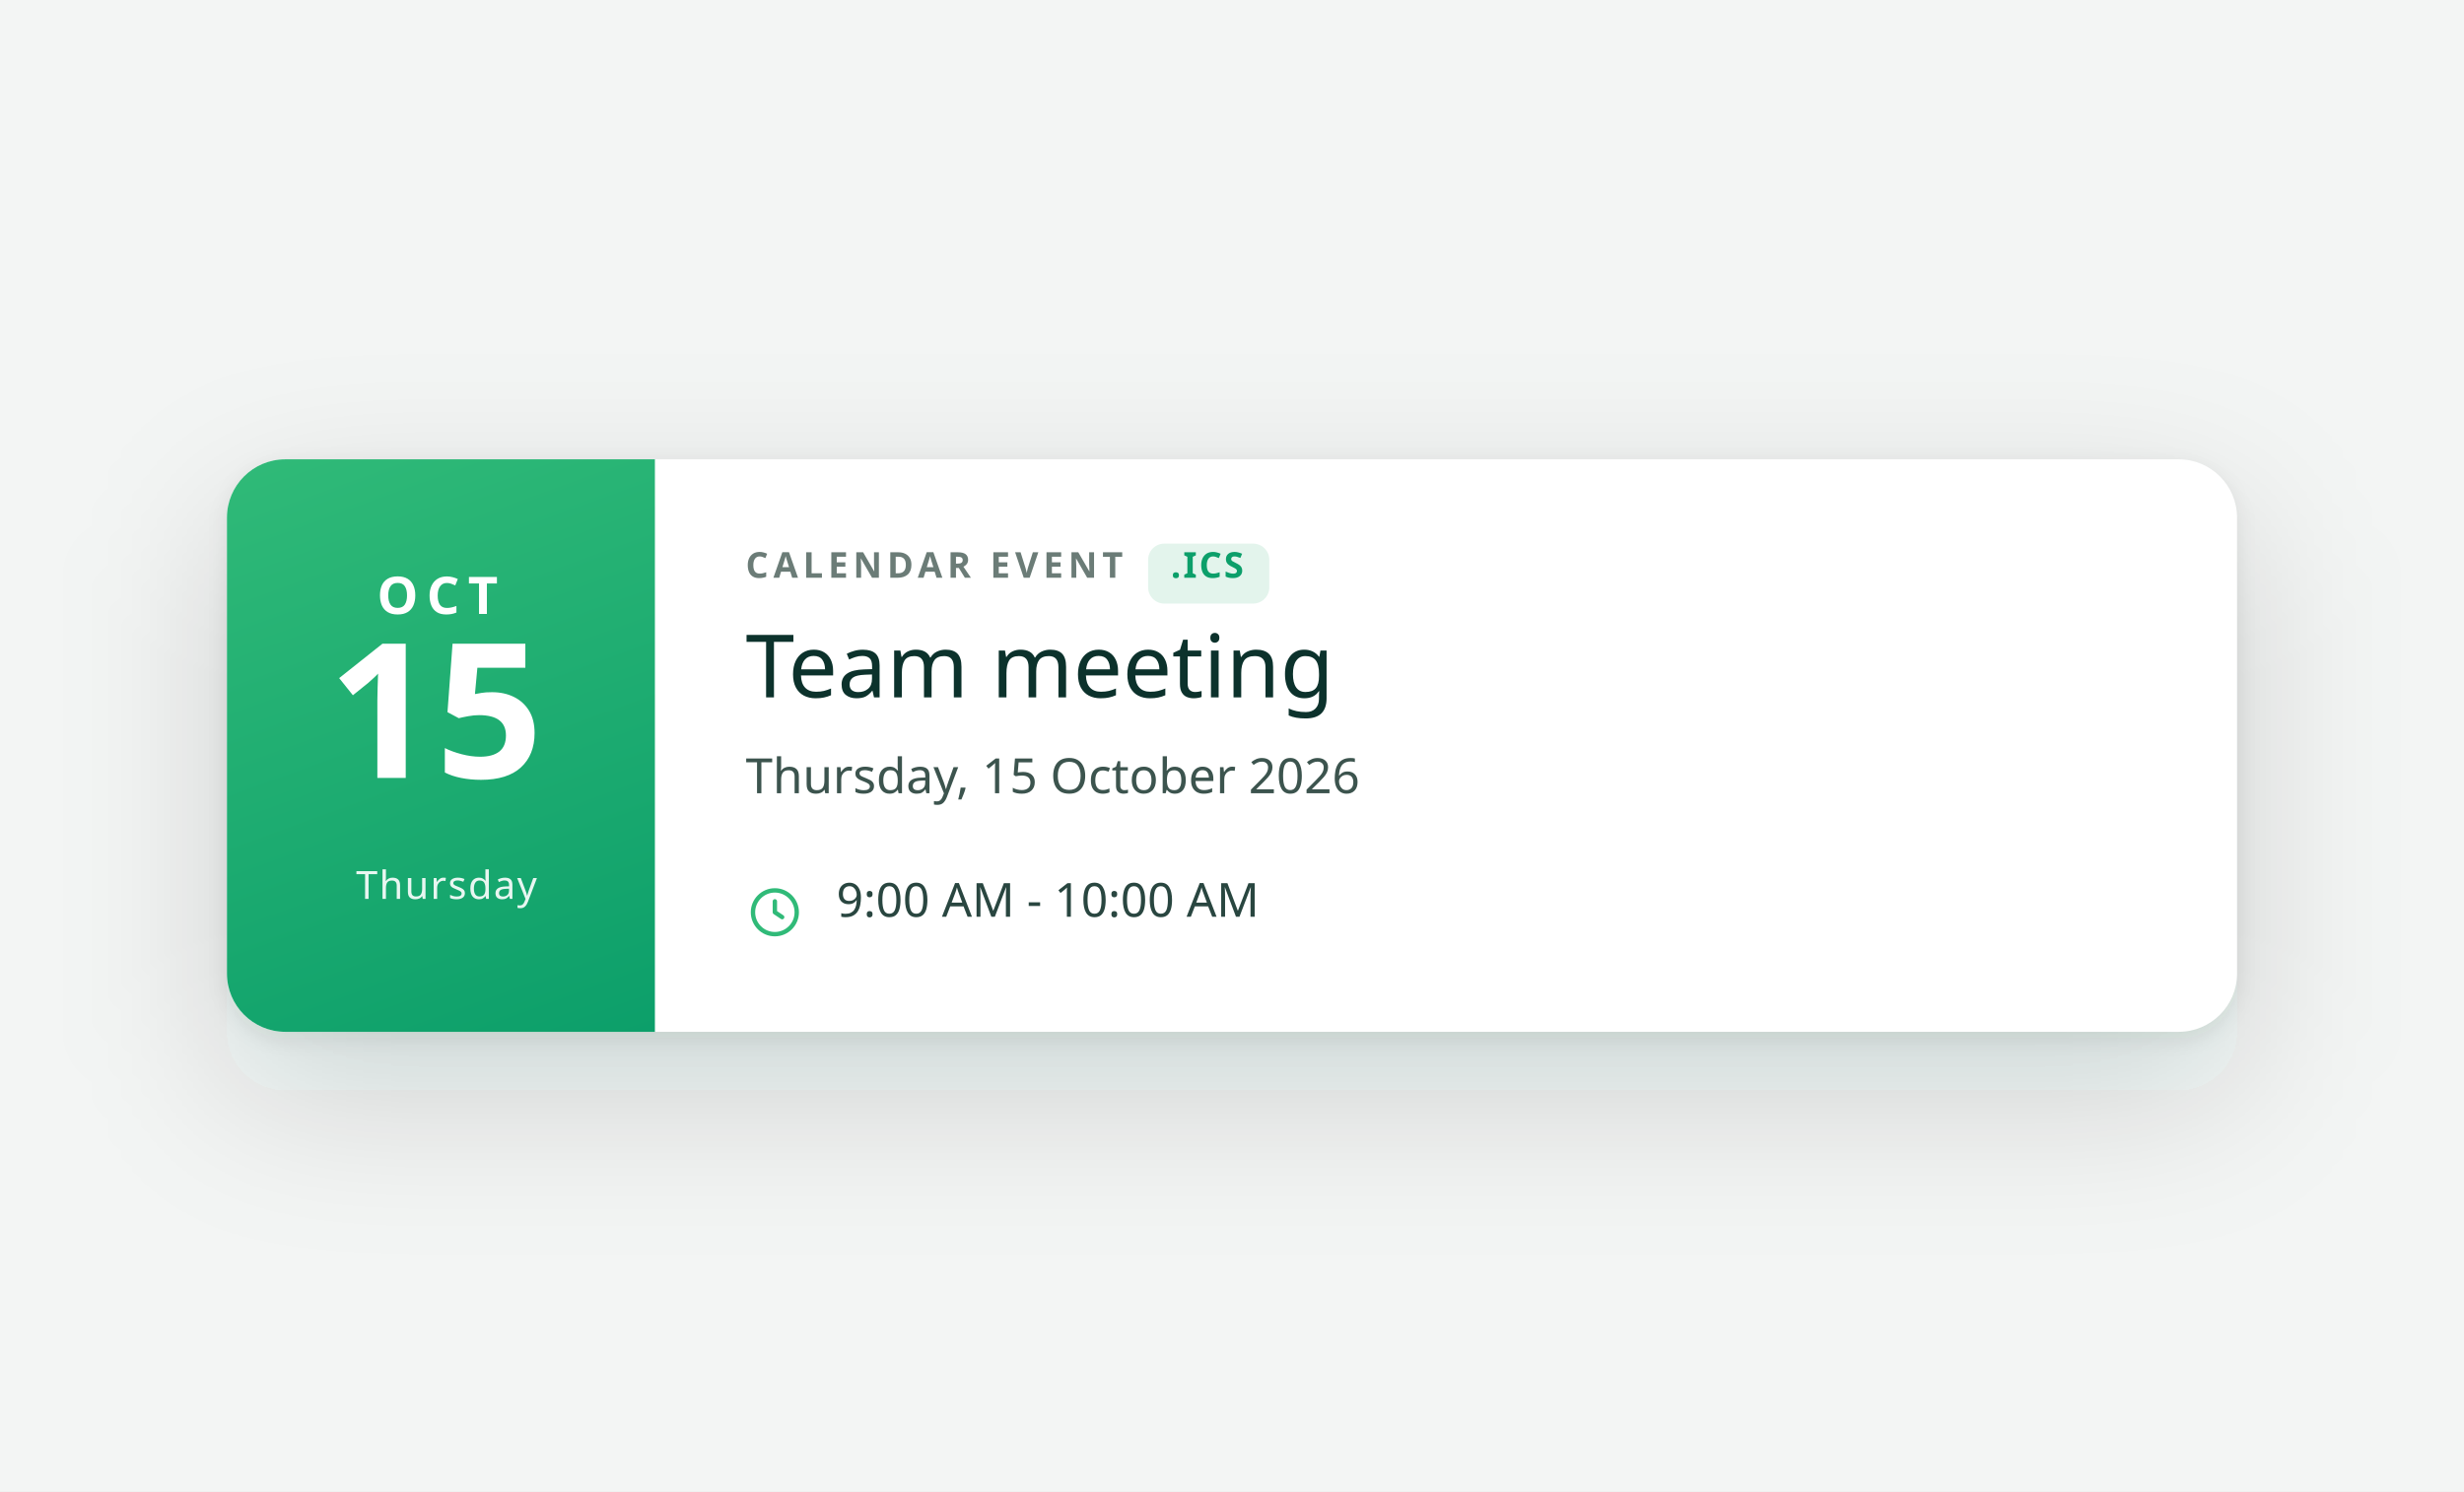
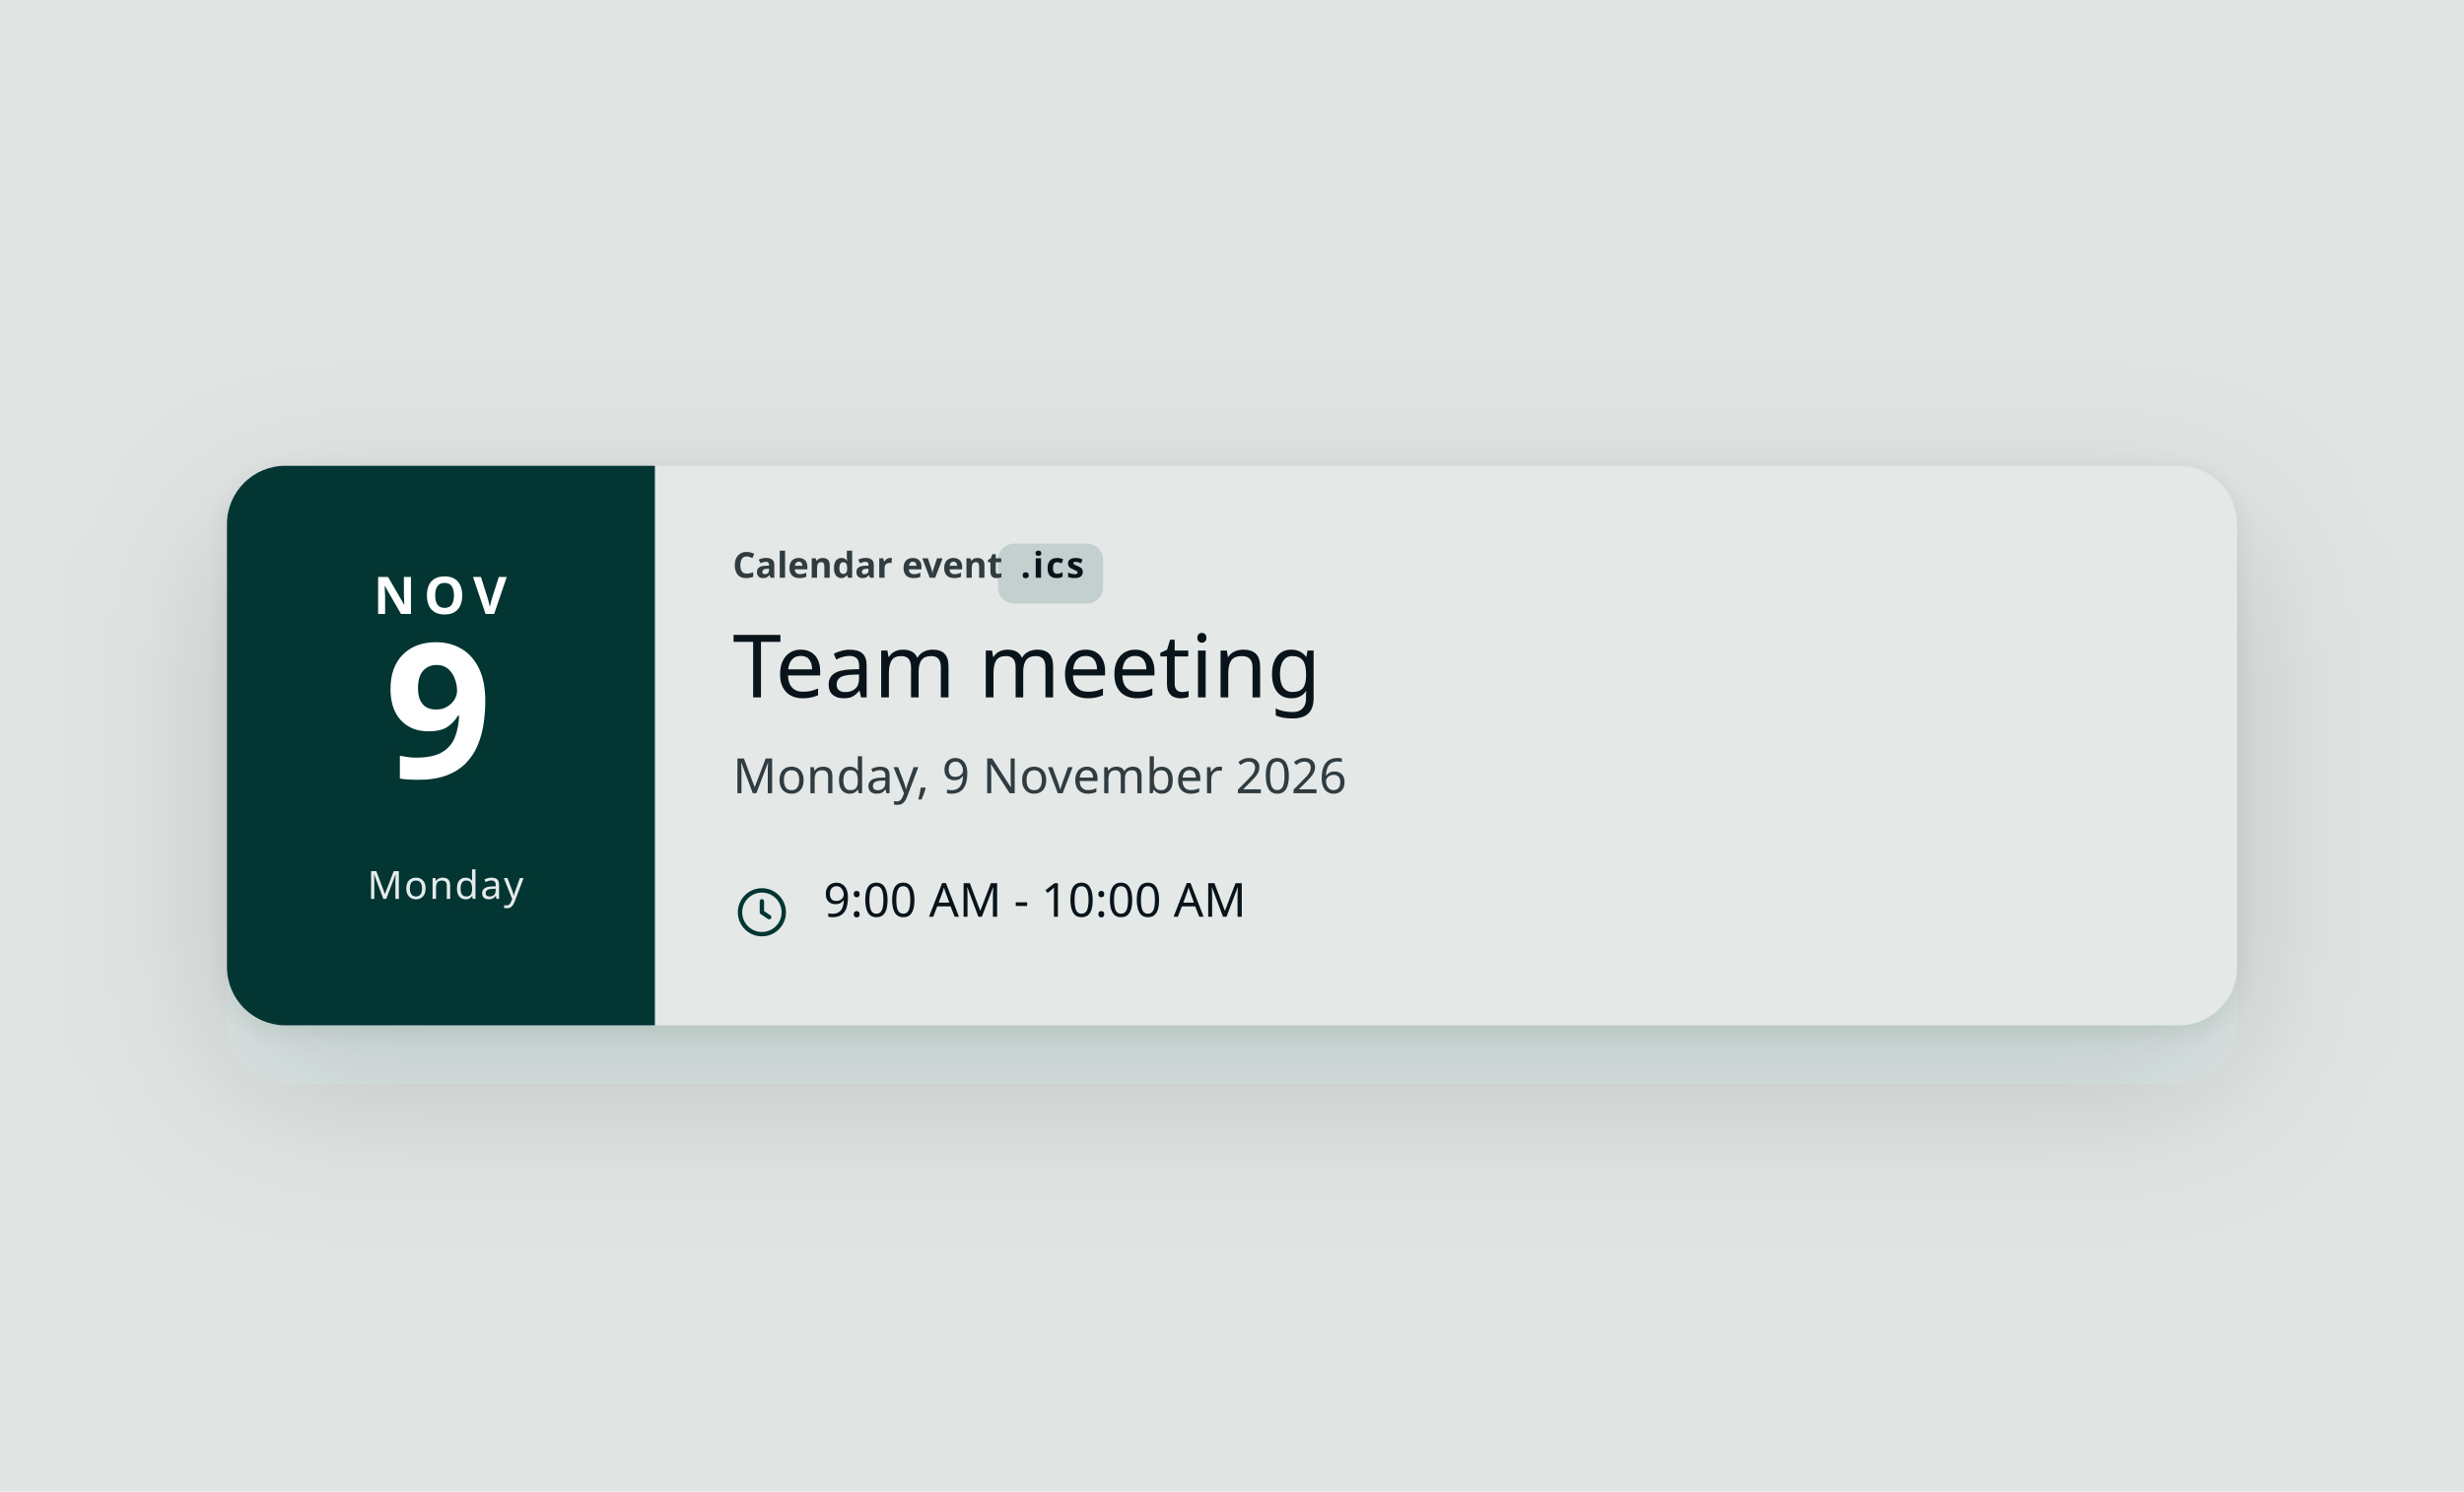
<svg xmlns="http://www.w3.org/2000/svg" width="760" height="460" viewBox="0 0 760 460">
  <defs>
-     <filter id="shadow-1" width="654" height="210.61" x="53" y="126.69" filterUnits="userSpaceOnUse">
+     <filter id="shadow-1" width="654" height="206.61" x="53" y="128.69" filterUnits="userSpaceOnUse">
      <feGaussianBlur in="SourceGraphic" stdDeviation="3" />
    </filter>
-     <filter id="shadow-2" width="786" height="342.61" x="-13" y="76.69" filterUnits="userSpaceOnUse">
+     <filter id="shadow-2" width="786" height="338.61" x="-13" y="78.69" filterUnits="userSpaceOnUse">
      <feGaussianBlur in="SourceGraphic" stdDeviation="25" />
    </filter>
-     <linearGradient id="svggrad-4" x1="99.9" x2="172.1" y1="130.81" y2="329.18" gradientUnits="userSpaceOnUse">
-       <stop offset="0%" stop-color="#30ba78" />
-       <stop offset="100%" stop-color="#0c9f6a" />
-     </linearGradient>
    <clipPath id="fcovclip-3" clipPathUnits="userSpaceOnUse">
-       <rect width="620" height="176.61" x="70" y="141.69" fill="#fff" rx="18" ry="18" />
+       <rect width="620" height="172.61" x="70" y="143.69" fill="#fff" rx="18" ry="18" />
    </clipPath>
  </defs>
-   <path fill="#f3f5f4" d="M0 0h760v460H0z" />
-   <rect width="620" height="176.61" x="70" y="143.69" fill="#0c322c" fill-opacity=".08" filter="url(#shadow-1)" rx="18" ry="18" />
-   <rect width="620" height="176.61" x="70" y="159.69" fill="#0c322c" fill-opacity=".16" filter="url(#shadow-2)" rx="18" ry="18" />
-   <rect width="620" height="176.61" x="70" y="141.69" fill="#fff" rx="18" ry="18" />
+   <path fill="#e0e5e4" d="M0 0h760v460H0z" />
+   <rect width="620" height="172.61" x="70" y="145.69" fill="#0c322c" fill-opacity=".08" filter="url(#shadow-1)" rx="18" ry="18" />
+   <rect width="620" height="172.61" x="70" y="161.69" fill="#0c322c" fill-opacity=".16" filter="url(#shadow-2)" rx="18" ry="18" />
+   <rect width="620" height="172.61" x="70" y="143.69" fill="#e4e9e8" rx="18" ry="18" />
  <g clip-path="url(#fcovclip-3)">
-     <path fill="url(#svggrad-4)" d="M70 141.69h132V318.3H70z" />
-     <text x="116.28" y="176.98" fill="#fff" dominant-baseline="text-before-edge" font-family="SUSE, ui-sans-serif, system-ui, sans-serif" font-size="16" font-weight="600" letter-spacing="2.56">OCT</text>
-     <text x="101.19" y="194.98" fill="#fff" dominant-baseline="text-before-edge" font-family="SUSE, ui-sans-serif, system-ui, sans-serif" font-size="58" font-weight="700">15</text>
-     <text x="109.81" y="267.98" fill="#fff" dominant-baseline="text-before-edge" font-family="SUSE, ui-sans-serif, system-ui, sans-serif" font-size="12" font-weight="500" letter-spacing=".48" opacity=".9">Thursday</text>
-     <rect width="37.38" height="18.5" x="354.13" y="167.69" fill="#e3f4ec" rx="5" ry="5" />
-     <text x="361.13" y="169.69" fill="#0c9f6a" dominant-baseline="text-before-edge" font-family="SUSE, ui-sans-serif, system-ui, sans-serif" font-size="11" font-weight="600" letter-spacing=".66">.ICS</text>
-     <text x="230" y="169.69" fill="#6b7c77" dominant-baseline="text-before-edge" font-family="SUSE, ui-sans-serif, system-ui, sans-serif" font-size="11" font-weight="600" letter-spacing="1.54">CALENDAR EVENT</text>
-     <text x="230" y="194.19" fill="#0c322c" dominant-baseline="text-before-edge" font-family="Outfit, SUSE, ui-sans-serif, system-ui, sans-serif" font-size="27" font-weight="500">Team meeting</text>
-     <text x="230" y="233.05" fill="#3c544e" dominant-baseline="text-before-edge" font-family="SUSE, ui-sans-serif, system-ui, sans-serif" font-size="15" font-weight="500">Thursday, 15 October 2026</text>
-     <svg width="18" height="18" x="230" y="272.42" fill="none" stroke="#30ba78" stroke-linecap="round" stroke-linejoin="round" stroke-width="1.8" aria-hidden="true" color="#294640" viewBox="0 0 24 24">
-       <circle cx="12" cy="12" r="9" style="fill:none;stroke:#30ba78;stroke-width:1.8px;stroke-linecap:round;stroke-linejoin:round" />
-       <path d="M12 7.5V12l3 2" style="fill:none;stroke:#30ba78;stroke-width:1.8px;stroke-linecap:round;stroke-linejoin:round" />
+     <path fill="#033633" d="M70 143.69h132V316.3H70z" />
+     <text x="115.19" y="176.98" fill="#fff" dominant-baseline="text-before-edge" font-family="SUSE, ui-sans-serif, system-ui, sans-serif" font-size="16" font-weight="600" letter-spacing="2.56">NOV</text>
+     <text x="118.59" y="194.98" fill="#fff" dominant-baseline="text-before-edge" font-family="SUSE, ui-sans-serif, system-ui, sans-serif" font-size="58" font-weight="700">9</text>
+     <text x="113.3" y="267.98" fill="#fff" dominant-baseline="text-before-edge" font-family="SUSE, ui-sans-serif, system-ui, sans-serif" font-size="12" font-weight="500" letter-spacing=".48" opacity=".9">Monday</text>
+     <rect width="32.44" height="18.5" x="307.81" y="167.69" fill="#c4d0cf" rx="5" ry="5" />
+     <text x="314.81" y="169.69" fill="#09141a" dominant-baseline="text-before-edge" font-family="SUSE, ui-sans-serif, system-ui, sans-serif" font-size="11" font-weight="600" letter-spacing=".66">.ics</text>
+     <text x="226" y="169.69" fill="#313c41" dominant-baseline="text-before-edge" font-family="SUSE, ui-sans-serif, system-ui, sans-serif" font-size="11" font-weight="600">Calendar event</text>
+     <text x="226" y="194.19" fill="#09141a" dominant-baseline="text-before-edge" font-family="Outfit, SUSE, ui-sans-serif, system-ui, sans-serif" font-size="27" font-weight="500">Team meeting</text>
+     <text x="226" y="233.05" fill="#313c41" dominant-baseline="text-before-edge" font-family="SUSE, ui-sans-serif, system-ui, sans-serif" font-size="15" font-weight="500">Monday, 9 November 2026</text>
+     <svg width="18" height="18" x="226" y="272.42" fill="none" stroke="#033633" stroke-linecap="round" stroke-linejoin="round" stroke-width="1.8" aria-hidden="true" color="#09141a" viewBox="0 0 24 24">
+       <circle cx="12" cy="12" r="9" style="fill:none;stroke:#033633;stroke-width:1.8px;stroke-linecap:round;stroke-linejoin:round" />
+       <path d="M12 7.5V12l3 2" style="fill:none;stroke:#033633;stroke-width:1.8px;stroke-linecap:round;stroke-linejoin:round" />
    </svg>
-     <text x="258" y="271.55" fill="#294640" dominant-baseline="text-before-edge" font-family="SUSE, ui-sans-serif, system-ui, sans-serif" font-size="14.5" font-weight="400">9:00 AM - 10:00 AM</text>
+     <text x="254" y="271.55" fill="#09141a" dominant-baseline="text-before-edge" font-family="SUSE, ui-sans-serif, system-ui, sans-serif" font-size="14.5" font-weight="400">9:00 AM - 10:00 AM</text>
  </g>
</svg>
